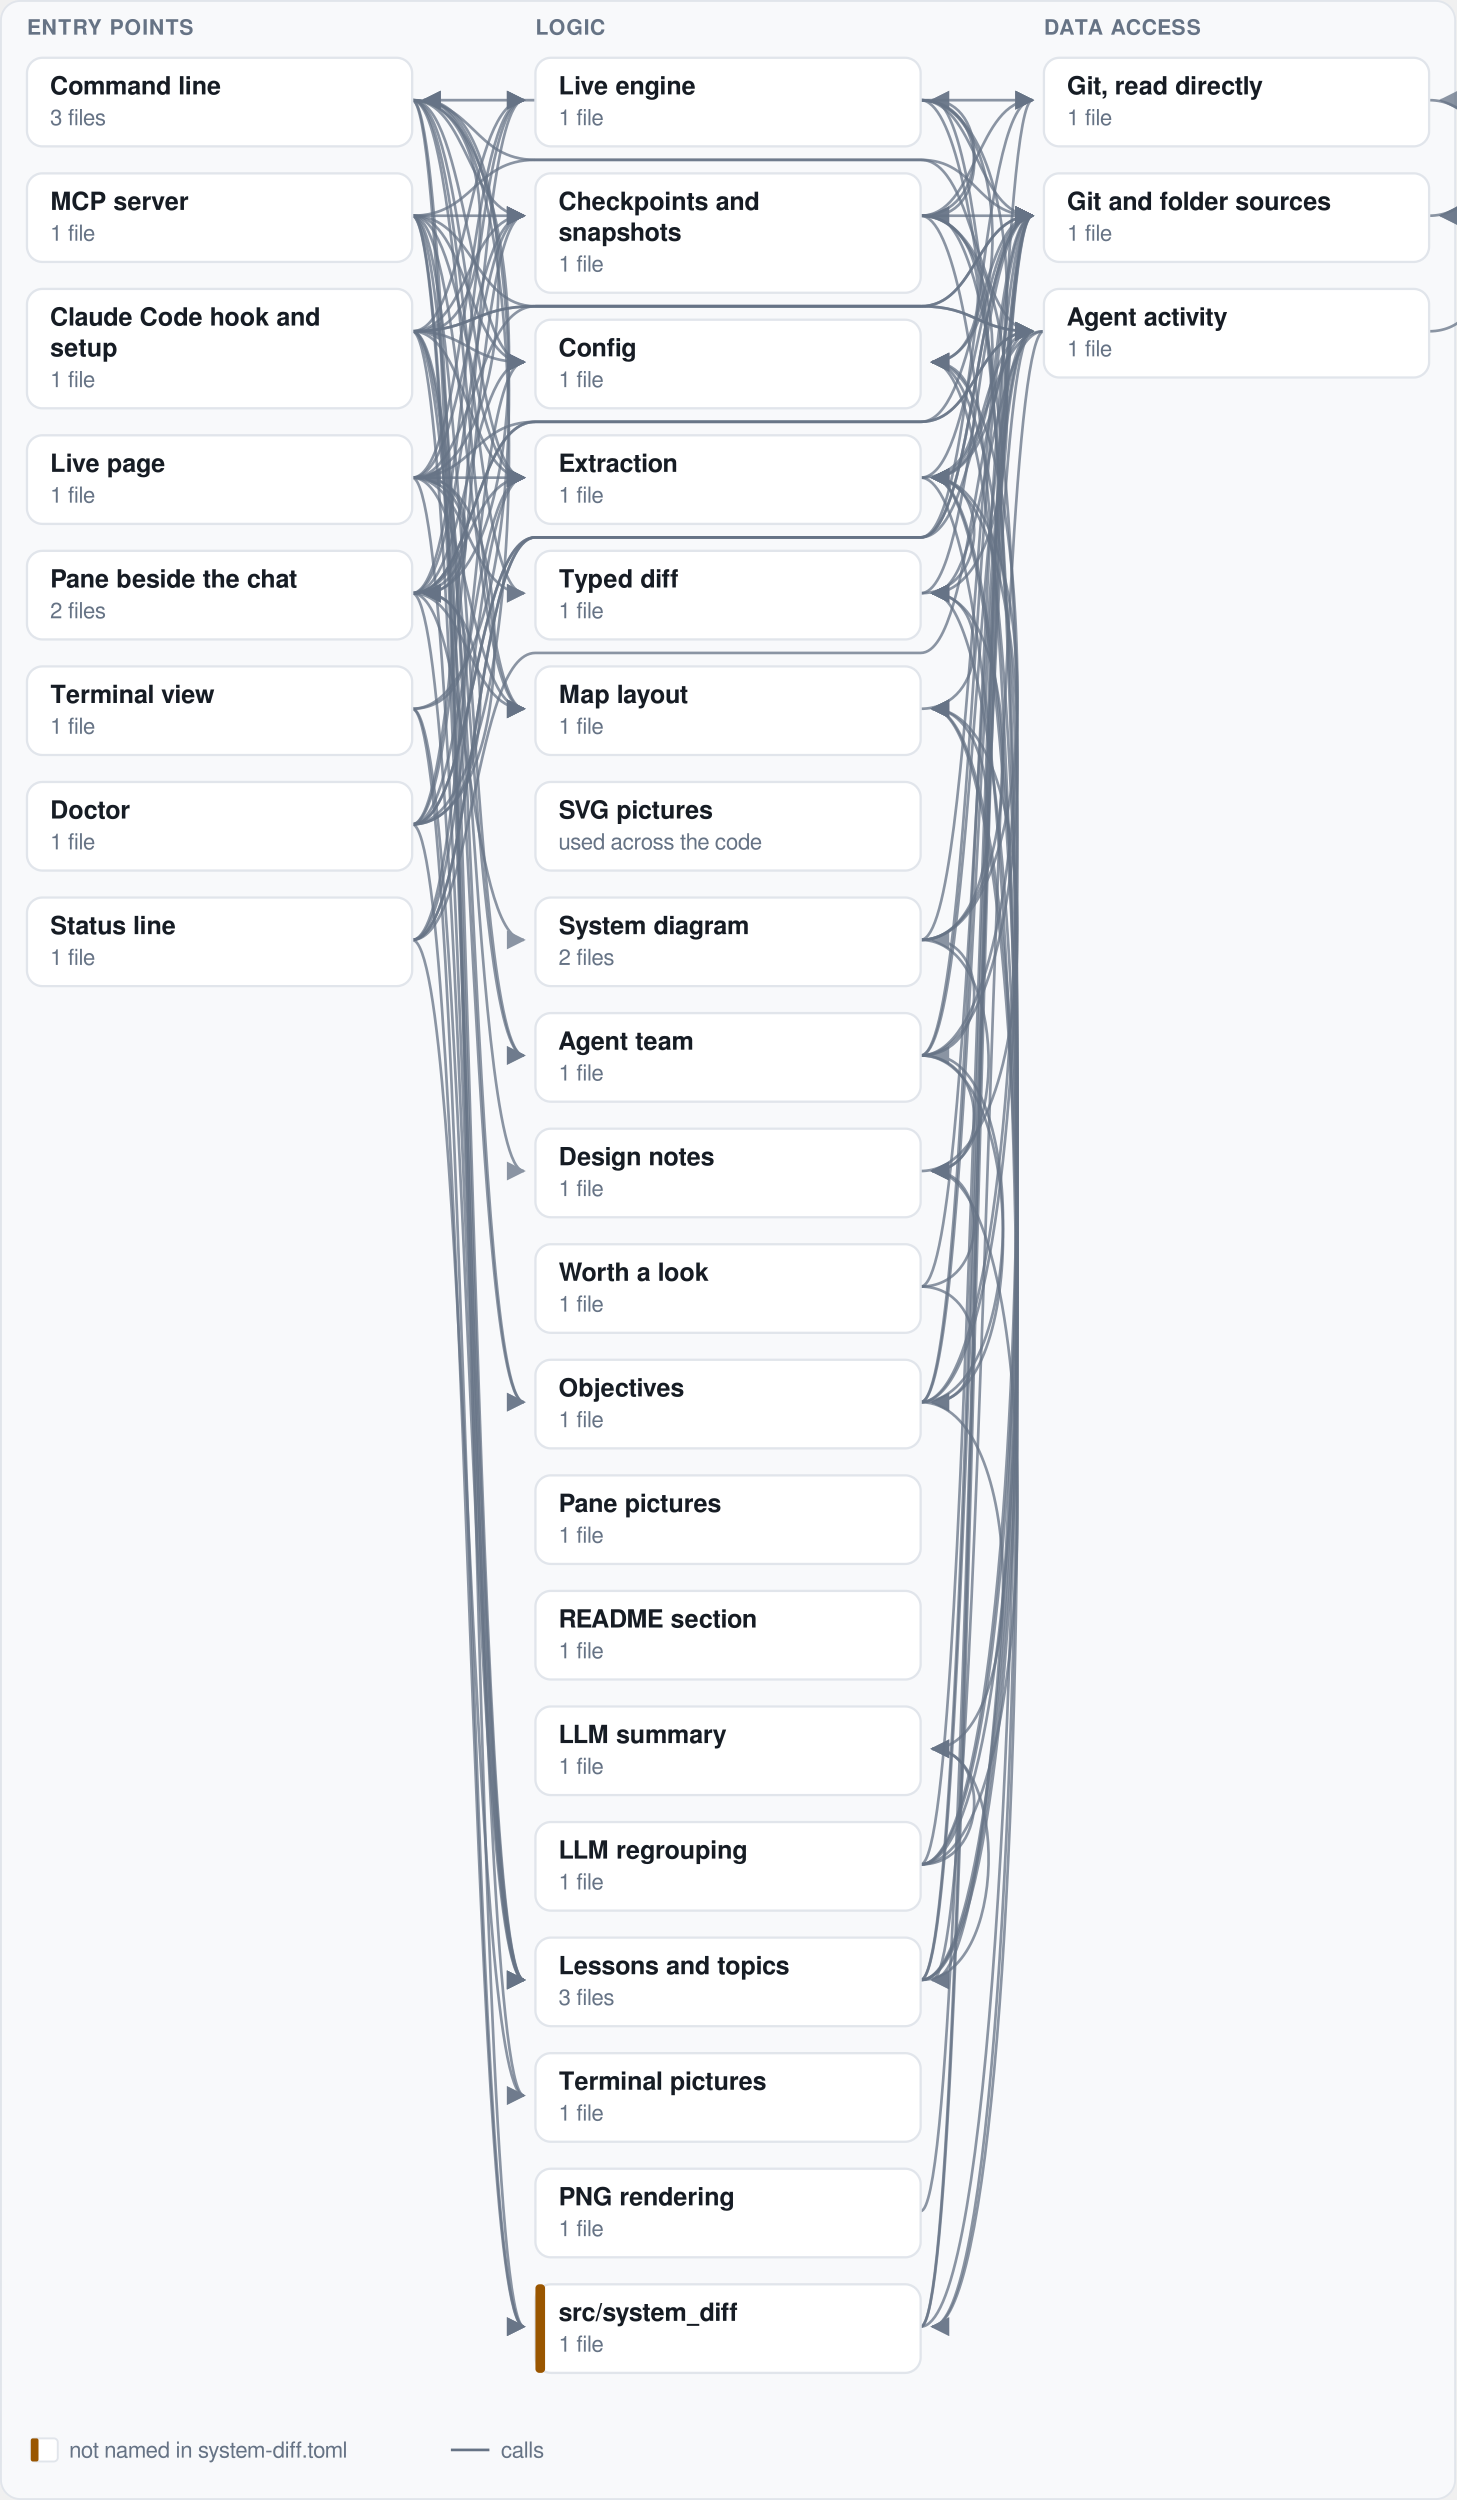
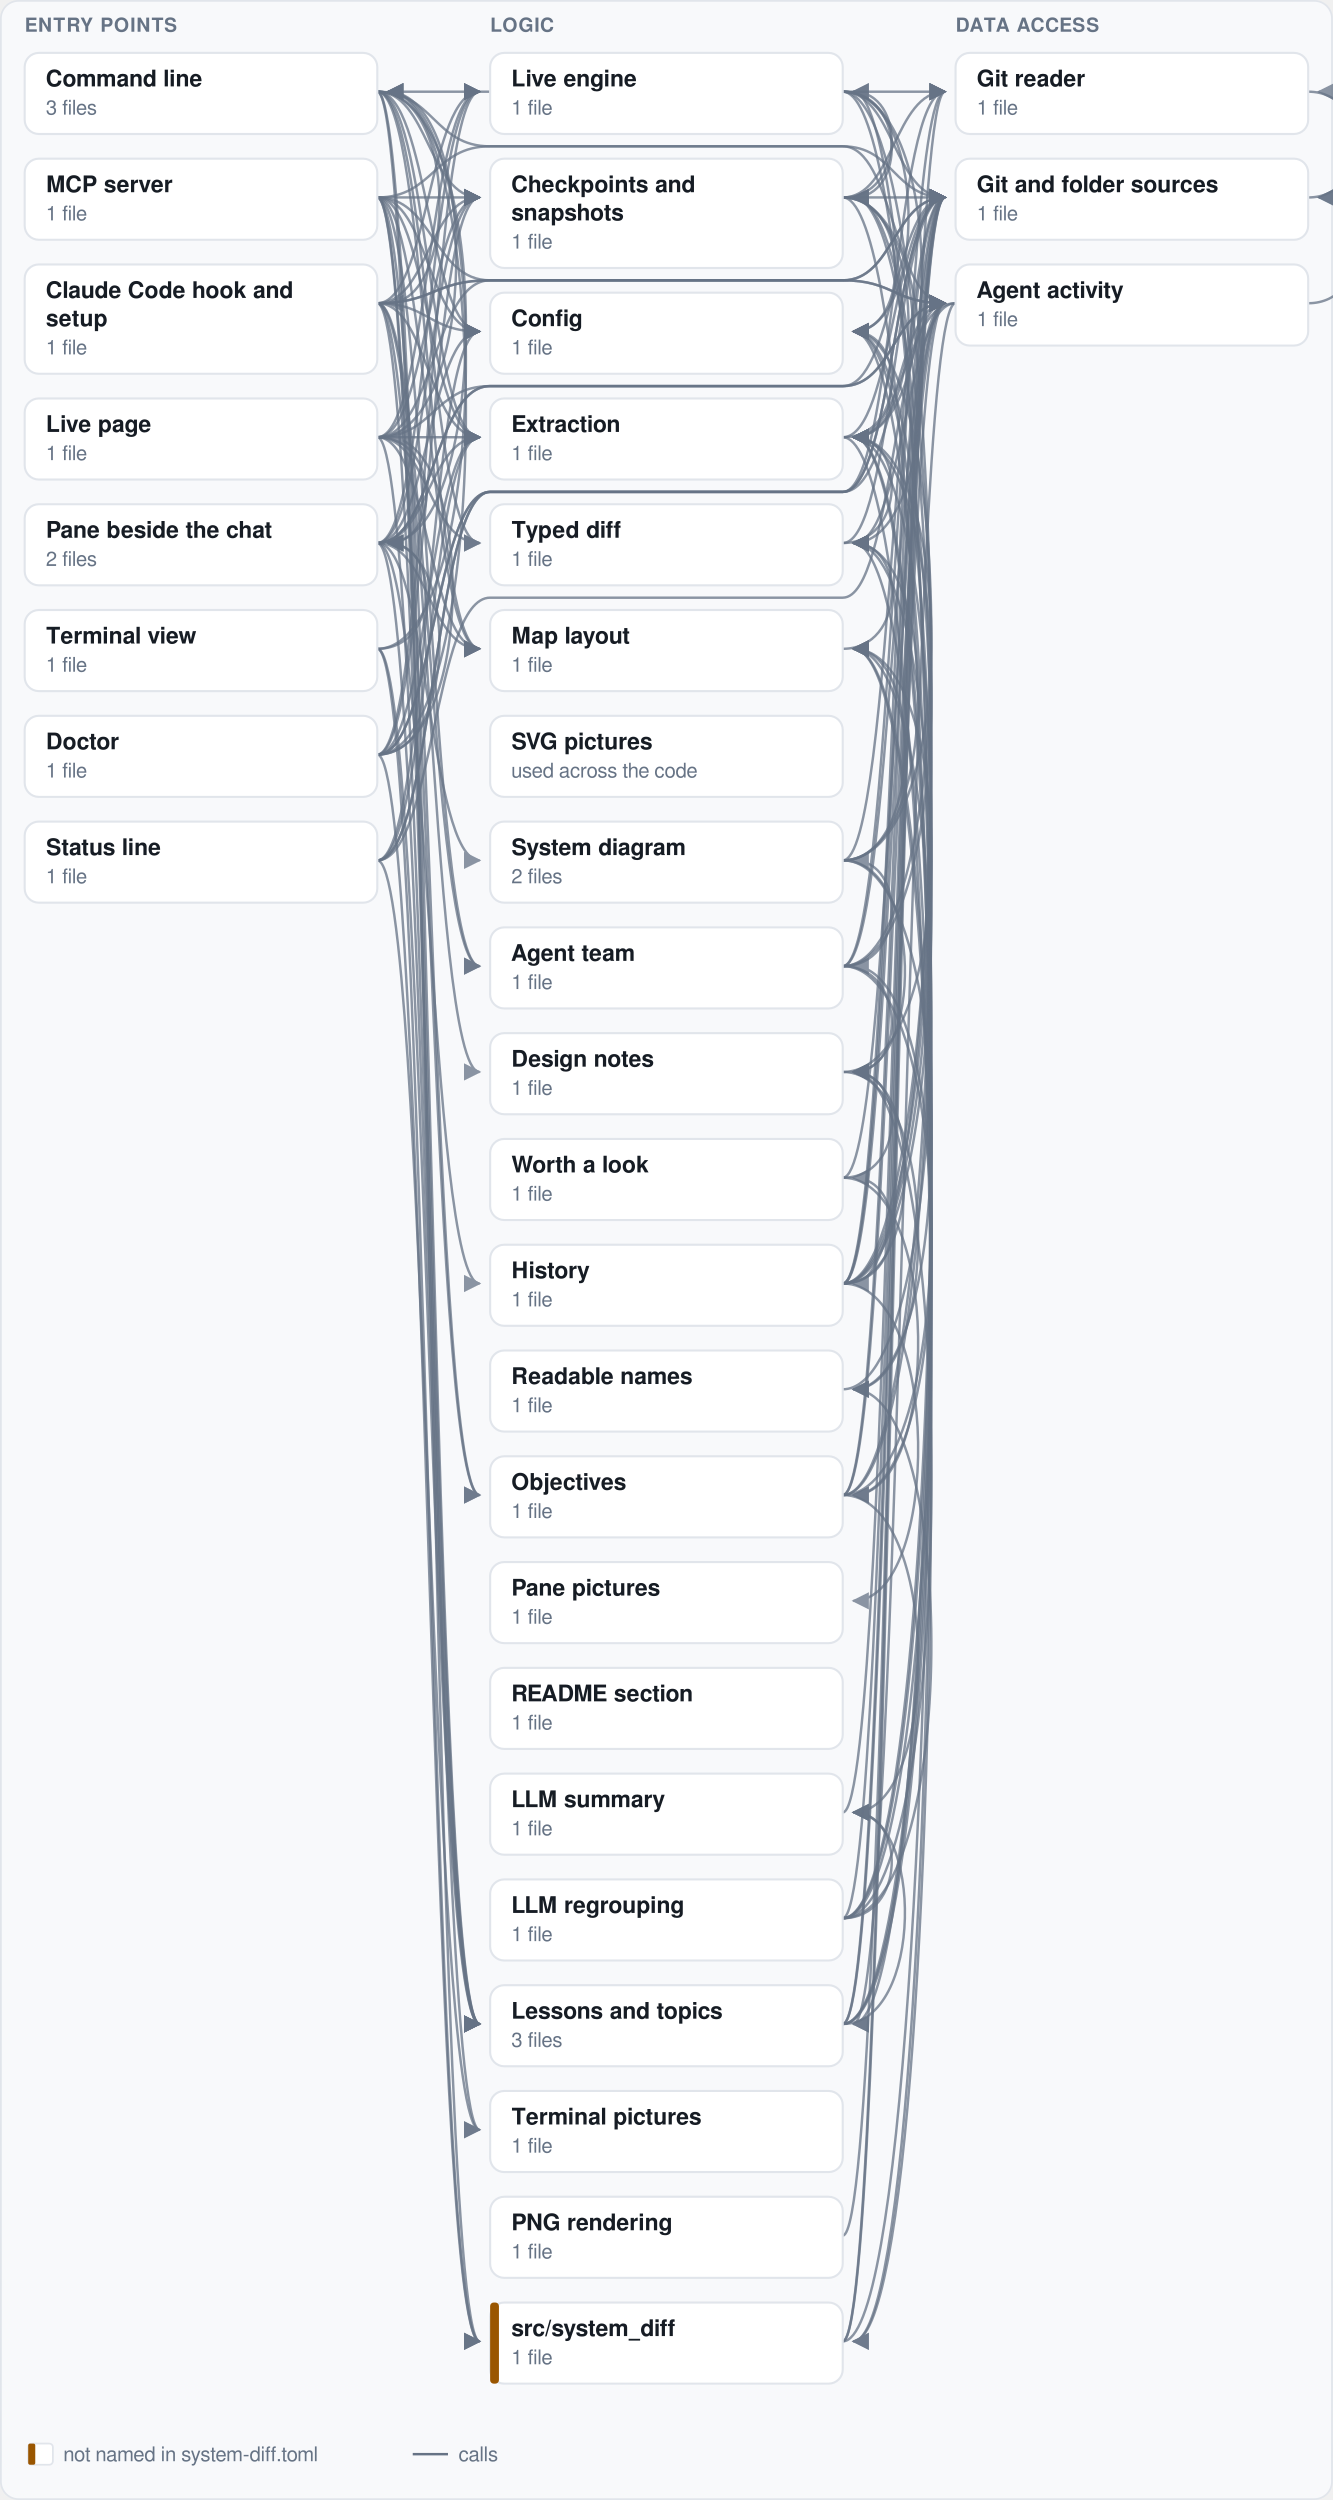
- <svg xmlns="http://www.w3.org/2000/svg" width="756" height="1298" viewBox="0 0 756 1298" role="img" aria-label="System map">
+ <svg xmlns="http://www.w3.org/2000/svg" width="756" height="1418" viewBox="0 0 756 1418" role="img" aria-label="System map">
  <style>
text { font-family: 'Segoe UI', FreeSans, 'Helvetica Neue', Arial, sans-serif; }
.bg { fill: #f8f9fb; stroke: #e1e5eb; }
.col { font-size: 11px; font-weight: 600; letter-spacing: .05em; fill: #667385; }
.bn .box { fill: #ffffff; stroke: #e1e5eb; stroke-width: 1.2; }
.bn.t-store .box { fill: #e8f0fc; }
.bn.legacy .box { fill: #f8f9fb; stroke: #c3cad4; stroke-dasharray: 5 4; }
.bn.legacy .bn-t { fill: #3b4655; }
.bn .band { fill: #1f5fbf; }
.bn.undeclared .band { fill: #9a5600; }
.bn.s-added .box { stroke: #157347; stroke-width: 1.8; } .bn.s-added .band { fill: #157347; }
.bn.s-changed .box { stroke: #9a5600; stroke-width: 1.8; } .bn.s-changed .band { fill: #9a5600; }
.bn.s-removed .box { stroke: #c4321c; stroke-dasharray: 5 4; fill: #fdecea; } .bn.s-removed .band { fill: #c4321c; }
.bn-t { font-size: 13px; font-weight: 600; fill: #161c24; }
.bn-s { font-size: 11.5px; fill: #667385; }
.bn-p { font-size: 11.5px; fill: #3b4655; } .bn-p.code { font-family: Consolas, Inconsolata, 'DejaVu Sans Mono', monospace; } .bn-p.more { fill: #667385; }
.bn-p.s-added { fill: #157347; font-weight: 600; } .bn-p.s-changed { fill: #9a5600; font-weight: 600; }
.bn-p.s-removed { fill: #c4321c; text-decoration: line-through; }
.be { fill: none; stroke: #667385; stroke-width: 1.4; opacity: .75; }
.be.k-data { stroke: #1f5fbf; } .be.k-network { stroke: #9a5600; stroke-dasharray: 6 4; }
.be.s-added { stroke: #157347; stroke-width: 2.2; opacity: 1; }
.be.s-removed { stroke: #c4321c; stroke-dasharray: 5 4; opacity: 1; }
.ar { fill: #667385; } .ar.k-data { fill: #1f5fbf; } .ar.k-network { fill: #9a5600; }
.ar.s-added { fill: #157347; } .ar.s-removed { fill: #c4321c; } .ar.k-person { fill: #1f5fbf; }
.halo { paint-order: stroke; stroke: #f8f9fb; stroke-width: 4px; stroke-linejoin: round; }
.lg { font-size: 11.5px; fill: #667385; }
.lg.s-added { fill: #157347; font-weight: 600; } .lg.s-changed { fill: #9a5600; font-weight: 600; }
.lg.s-removed { fill: #c4321c; font-weight: 600; }
.foot { font-size: 11.5px; fill: #3b4655; }
.st .box { fill: #ffffff; stroke: #e1e5eb; stroke-width: 1.4; }
.st.hi .box { fill: #e8f0fc; stroke: #1f5fbf; }
.st-w { font-size: 13px; font-weight: 600; fill: #161c24; }
.fl { fill: none; stroke: #667385; stroke-width: 1.4; } .fl.loop { stroke-dasharray: 4 4; }
.fl.gate { stroke: #1f5fbf; stroke-dasharray: 2 4; opacity: .7; }
.fl-note { font-size: 11.5px; fill: #667385; }
.gate .box { fill: #e8f0fc; stroke: #1f5fbf; } .gate text { font-size: 12.5px; font-weight: 600; fill: #1f5fbf; }
.exit { font-size: 12.5px; font-weight: 600; fill: #161c24; }
.lane .box { fill: #ffffff; stroke: #e1e5eb; stroke-width: 1.2; }
.lane.person .box { fill: #e8f0fc; stroke: #1f5fbf; }
.life { stroke: #c9d0da; stroke-width: 1.2; stroke-dasharray: 3 4; }
.msg { fill: none; stroke: #667385; stroke-width: 1.4; }
.msg.frame { stroke: #1f5fbf; stroke-dasharray: 5 4; } .msg.person { stroke: #1f5fbf; stroke-width: 2; }
.msg-t { font-size: 11.5px; fill: #3b4655; } .msg-t.frame { fill: #1f5fbf; } .msg-t.person { fill: #1f5fbf; font-weight: 600; }
.num circle { fill: #667385; } .num.person circle { fill: #1f5fbf; }
.num text { fill: #ffffff; font-size: 10px; font-weight: 700; }
.note .box { fill: #fff3dd; stroke: #e9c98f; } .note text { font-size: 11.5px; fill: #9a5600; }
</style>
  <defs>
    <marker id="ar-call-same" class="ar k-call s-same" viewBox="0 0 10 10" refX="9" refY="5" markerWidth="7" markerHeight="7" orient="auto-start-reverse">
      <path d="M0,0 L10,5 L0,10 z" />
    </marker>
  </defs>
-   <rect class="bg" x="0.5" y="0.5" width="755" height="1297" rx="10" />
+   <rect class="bg" x="0.5" y="0.5" width="755" height="1417" rx="10" />
  <text class="col" x="14" y="18">ENTRY POINTS</text>
  <text class="col" x="278" y="18">LOGIC</text>
  <text class="col" x="542" y="18">DATA ACCESS</text>
  <path class="be k-call s-same" d="M542,172 C513,172 513,308 484,308" marker-end="url(#ar-call-same)" />
  <path class="be k-call s-same" d="M542,172 C513,172 513,248 484,248" marker-end="url(#ar-call-same)" />
-   <path class="be k-call s-same" d="M542,172 C513,172 513,1028 484,1028" marker-end="url(#ar-call-same)" />
+   <path class="be k-call s-same" d="M542,172 C513,172 513,1148 484,1148" marker-end="url(#ar-call-same)" />
  <path class="be k-call s-same" d="M742,172 C778,172 778,112 748,112" marker-end="url(#ar-call-same)" />
  <path class="be k-call s-same" d="M214,172 C246,172 246,159 278,159 L478,159 C507,159 507,172 536,172" marker-end="url(#ar-call-same)" />
  <path class="be k-call s-same" d="M214,172 C243,172 243,548 272,548" marker-end="url(#ar-call-same)" />
  <path class="be k-call s-same" d="M214,172 C243,172 243,112 272,112" marker-end="url(#ar-call-same)" />
  <path class="be k-call s-same" d="M214,172 C243,172 243,188 272,188" marker-end="url(#ar-call-same)" />
  <path class="be k-call s-same" d="M214,172 C243,172 243,608 272,608" marker-end="url(#ar-call-same)" />
  <path class="be k-call s-same" d="M214,172 C243,172 243,248 272,248" marker-end="url(#ar-call-same)" />
-   <path class="be k-call s-same" d="M214,172 C243,172 243,1028 272,1028" marker-end="url(#ar-call-same)" />
+   <path class="be k-call s-same" d="M214,172 C243,172 243,1148 272,1148" marker-end="url(#ar-call-same)" />
  <path class="be k-call s-same" d="M214,172 C243,172 243,52 272,52" marker-end="url(#ar-call-same)" />
-   <path class="be k-call s-same" d="M214,172 C243,172 243,728 272,728" marker-end="url(#ar-call-same)" />
+   <path class="be k-call s-same" d="M214,172 C243,172 243,848 272,848" marker-end="url(#ar-call-same)" />
  <path class="be k-call s-same" d="M214,172 C246,172 246,159 278,159 L478,159 C507,159 507,112 536,112" marker-end="url(#ar-call-same)" />
  <path class="be k-call s-same" d="M478,548 C514,548 514,488 484,488" marker-end="url(#ar-call-same)" />
  <path class="be k-call s-same" d="M478,548 C507,548 507,172 536,172" marker-end="url(#ar-call-same)" />
  <path class="be k-call s-same" d="M478,548 C544,548 544,188 484,188" marker-end="url(#ar-call-same)" />
  <path class="be k-call s-same" d="M478,548 C514,548 514,608 484,608" marker-end="url(#ar-call-same)" />
  <path class="be k-call s-same" d="M478,548 C544,548 544,248 484,248" marker-end="url(#ar-call-same)" />
-   <path class="be k-call s-same" d="M478,548 C534,548 534,728 484,728" marker-end="url(#ar-call-same)" />
+   <path class="be k-call s-same" d="M478,548 C544,548 544,848 484,848" marker-end="url(#ar-call-same)" />
  <path class="be k-call s-same" d="M478,548 C507,548 507,112 536,112" marker-end="url(#ar-call-same)" />
  <path class="be k-call s-same" d="M478,488 C524,488 524,608 484,608" marker-end="url(#ar-call-same)" />
  <path class="be k-call s-same" d="M478,488 C524,488 524,368 484,368" marker-end="url(#ar-call-same)" />
  <path class="be k-call s-same" d="M478,488 C534,488 534,308 484,308" marker-end="url(#ar-call-same)" />
  <path class="be k-call s-same" d="M478,488 C544,488 544,248 484,248" marker-end="url(#ar-call-same)" />
+   <path class="be k-call s-same" d="M478,488 C544,488 544,788 484,788" marker-end="url(#ar-call-same)" />
  <path class="be k-call s-same" d="M478,488 C507,488 507,112 536,112" marker-end="url(#ar-call-same)" />
  <path class="be k-call s-same" d="M214,52 C260,52 260,172 220,172" marker-end="url(#ar-call-same)" />
  <path class="be k-call s-same" d="M214,52 C243,52 243,188 272,188" marker-end="url(#ar-call-same)" />
  <path class="be k-call s-same" d="M214,52 C243,52 243,248 272,248" marker-end="url(#ar-call-same)" />
  <path class="be k-call s-same" d="M214,52 C243,52 243,368 272,368" marker-end="url(#ar-call-same)" />
-   <path class="be k-call s-same" d="M214,52 C243,52 243,1028 272,1028" marker-end="url(#ar-call-same)" />
+   <path class="be k-call s-same" d="M214,52 C243,52 243,1148 272,1148" marker-end="url(#ar-call-same)" />
  <path class="be k-call s-same" d="M214,52 C280,52 280,308 220,308" marker-end="url(#ar-call-same)" />
-   <path class="be k-call s-same" d="M214,52 C243,52 243,1208 272,1208" marker-end="url(#ar-call-same)" />
+   <path class="be k-call s-same" d="M214,52 C243,52 243,1328 272,1328" marker-end="url(#ar-call-same)" />
  <path class="be k-call s-same" d="M214,52 C246,52 246,83 278,83 L478,83 C507,83 507,172 536,172" marker-end="url(#ar-call-same)" />
  <path class="be k-call s-same" d="M214,52 C243,52 243,112 272,112" marker-end="url(#ar-call-same)" />
  <path class="be k-call s-same" d="M214,52 C243,52 243,308 272,308" marker-end="url(#ar-call-same)" />
  <path class="be k-call s-same" d="M478,112 C526.7,112 526.7,248 484,248" marker-end="url(#ar-call-same)" />
  <path class="be k-call s-same" d="M478,112 C516.7,112 516.7,188 484,188" marker-end="url(#ar-call-same)" />
  <path class="be k-call s-same" d="M478,112 C536.7,112 536.7,308 484,308" marker-end="url(#ar-call-same)" />
  <path class="be k-call s-same" d="M478,112 C507,112 507,52 536,52" marker-end="url(#ar-call-same)" />
  <path class="be k-call s-same" d="M478,112 C514,112 514,52 484,52" marker-end="url(#ar-call-same)" />
  <path class="be k-call s-same" d="M478,112 C507,112 507,112 536,112" marker-end="url(#ar-call-same)" />
-   <path class="be k-call s-same" d="M478,112 C544,112 544,1208 484,1208" marker-end="url(#ar-call-same)" />
+   <path class="be k-call s-same" d="M478,112 C544,112 544,1328 484,1328" marker-end="url(#ar-call-same)" />
  <path class="be k-call s-same" d="M478,608 C544,608 544,368 484,368" marker-end="url(#ar-call-same)" />
+   <path class="be k-call s-same" d="M478,608 C534,608 534,788 484,788" marker-end="url(#ar-call-same)" />
  <path class="be k-call s-same" d="M478,308 C507,308 507,112 536,112" marker-end="url(#ar-call-same)" />
  <path class="be k-call s-same" d="M478,308 C514,308 514,248 484,248" marker-end="url(#ar-call-same)" />
  <path class="be k-call s-same" d="M214,428 C246,428 246,279 278,279 L478,279 C507,279 507,112 536,112" marker-end="url(#ar-call-same)" />
  <path class="be k-call s-same" d="M214,428 C246,428 246,279 278,279 L478,279 C507,279 507,172 536,172" marker-end="url(#ar-call-same)" />
  <path class="be k-call s-same" d="M214,428 C280,428 280,52 220,52" marker-end="url(#ar-call-same)" />
  <path class="be k-call s-same" d="M214,428 C243,428 243,112 272,112" marker-end="url(#ar-call-same)" />
  <path class="be k-call s-same" d="M214,428 C243,428 243,248 272,248" marker-end="url(#ar-call-same)" />
  <path class="be k-call s-same" d="M214,428 C243,428 243,52 272,52" marker-end="url(#ar-call-same)" />
  <path class="be k-call s-same" d="M214,428 C260,428 260,308 220,308" marker-end="url(#ar-call-same)" />
-   <path class="be k-call s-same" d="M214,428 C243,428 243,1208 272,1208" marker-end="url(#ar-call-same)" />
+   <path class="be k-call s-same" d="M214,428 C243,428 243,1328 272,1328" marker-end="url(#ar-call-same)" />
  <path class="be k-call s-same" d="M214,428 C270,428 270,248 220,248" marker-end="url(#ar-call-same)" />
  <path class="be k-call s-same" d="M478,248 C514,248 514,188 484,188" marker-end="url(#ar-call-same)" />
  <path class="be k-call s-same" d="M478,248 C507,248 507,112 536,112" marker-end="url(#ar-call-same)" />
-   <path class="be k-call s-same" d="M478,248 C544,248 544,1208 484,1208" marker-end="url(#ar-call-same)" />
+   <path class="be k-call s-same" d="M478,248 C544,248 544,1328 484,1328" marker-end="url(#ar-call-same)" />
  <path class="be k-call s-same" d="M742,52 C778,52 778,112 748,112" marker-end="url(#ar-call-same)" />
  <path class="be k-call s-same" d="M478,368 C514,368 514,308 484,308" marker-end="url(#ar-call-same)" />
+   <path class="be k-call s-same" d="M478,728 C507,728 507,172 536,172" marker-end="url(#ar-call-same)" />
+   <path class="be k-call s-same" d="M478,728 C544,728 544,248 484,248" marker-end="url(#ar-call-same)" />
+   <path class="be k-call s-same" d="M478,728 C507,728 507,112 536,112" marker-end="url(#ar-call-same)" />
+   <path class="be k-call s-same" d="M478,728 C507,728 507,52 536,52" marker-end="url(#ar-call-same)" />
+   <path class="be k-call s-same" d="M478,728 C534,728 534,908 484,908" marker-end="url(#ar-call-same)" />
+   <path class="be k-call s-same" d="M478,728 C544,728 544,112 484,112" marker-end="url(#ar-call-same)" />
+   <path class="be k-call s-same" d="M478,728 C544,728 544,188 484,188" marker-end="url(#ar-call-same)" />
+   <path class="be k-call s-same" d="M478,728 C524,728 524,608 484,608" marker-end="url(#ar-call-same)" />
+   <path class="be k-call s-same" d="M478,728 C544,728 544,308 484,308" marker-end="url(#ar-call-same)" />
+   <path class="be k-call s-same" d="M478,728 C514,728 514,668 484,668" marker-end="url(#ar-call-same)" />
  <path class="be k-call s-same" d="M478,668 C507,668 507,172 536,172" marker-end="url(#ar-call-same)" />
  <path class="be k-call s-same" d="M478,668 C514,668 514,608 484,608" marker-end="url(#ar-call-same)" />
-   <path class="be k-call s-same" d="M478,668 C514,668 514,728 484,728" marker-end="url(#ar-call-same)" />
-   <path class="be k-call s-same" d="M478,1028 C507,1028 507,172 536,172" marker-end="url(#ar-call-same)" />
-   <path class="be k-call s-same" d="M478,1028 C544,1028 544,308 484,308" marker-end="url(#ar-call-same)" />
-   <path class="be k-call s-same" d="M478,1028 C544,1028 544,248 484,248" marker-end="url(#ar-call-same)" />
-   <path class="be k-call s-same" d="M478,1028 C544,1028 544,368 484,368" marker-end="url(#ar-call-same)" />
-   <path class="be k-call s-same" d="M478,1028 C524,1028 524,908 484,908" marker-end="url(#ar-call-same)" />
-   <path class="be k-call s-same" d="M478,1028 C507,1028 507,112 536,112" marker-end="url(#ar-call-same)" />
+   <path class="be k-call s-same" d="M478,668 C534,668 534,848 484,848" marker-end="url(#ar-call-same)" />
+   <path class="be k-call s-same" d="M478,1148 C507,1148 507,172 536,172" marker-end="url(#ar-call-same)" />
+   <path class="be k-call s-same" d="M478,1148 C544,1148 544,308 484,308" marker-end="url(#ar-call-same)" />
+   <path class="be k-call s-same" d="M478,1148 C544,1148 544,248 484,248" marker-end="url(#ar-call-same)" />
+   <path class="be k-call s-same" d="M478,1148 C544,1148 544,368 484,368" marker-end="url(#ar-call-same)" />
+   <path class="be k-call s-same" d="M478,1148 C524,1148 524,1028 484,1028" marker-end="url(#ar-call-same)" />
+   <path class="be k-call s-same" d="M478,1148 C507,1148 507,112 536,112" marker-end="url(#ar-call-same)" />
  <path class="be k-call s-same" d="M478,52 C507,52 507,52 536,52" marker-end="url(#ar-call-same)" />
  <path class="be k-call s-same" d="M478,52 C514,52 514,112 484,112" marker-end="url(#ar-call-same)" />
  <path class="be k-call s-same" d="M478,52 C507,52 507,112 536,112" marker-end="url(#ar-call-same)" />
  <path class="be k-call s-same" d="M278,52 C249,52 249,52 220,52" marker-end="url(#ar-call-same)" />
  <path class="be k-call s-same" d="M478,52 C526.7,52 526.7,188 484,188" marker-end="url(#ar-call-same)" />
  <path class="be k-call s-same" d="M478,52 C536.7,52 536.7,248 484,248" marker-end="url(#ar-call-same)" />
-   <path class="be k-call s-same" d="M478,52 C544,52 544,1028 484,1028" marker-end="url(#ar-call-same)" />
+   <path class="be k-call s-same" d="M478,52 C544,52 544,728 484,728" marker-end="url(#ar-call-same)" />
+   <path class="be k-call s-same" d="M478,52 C544,52 544,1148 484,1148" marker-end="url(#ar-call-same)" />
  <path class="be k-call s-same" d="M214,112 C243,112 243,248 272,248" marker-end="url(#ar-call-same)" />
-   <path class="be k-call s-same" d="M214,112 C243,112 243,728 272,728" marker-end="url(#ar-call-same)" />
+   <path class="be k-call s-same" d="M214,112 C243,112 243,848 272,848" marker-end="url(#ar-call-same)" />
  <path class="be k-call s-same" d="M214,112 C246,112 246,159 278,159 L478,159 C507,159 507,172 536,172" marker-end="url(#ar-call-same)" />
  <path class="be k-call s-same" d="M214,112 C243,112 243,548 272,548" marker-end="url(#ar-call-same)" />
  <path class="be k-call s-same" d="M214,112 C243,112 243,112 272,112" marker-end="url(#ar-call-same)" />
  <path class="be k-call s-same" d="M214,112 C243,112 243,188 272,188" marker-end="url(#ar-call-same)" />
  <path class="be k-call s-same" d="M214,112 C243,112 243,368 272,368" marker-end="url(#ar-call-same)" />
-   <path class="be k-call s-same" d="M214,112 C243,112 243,1028 272,1028" marker-end="url(#ar-call-same)" />
+   <path class="be k-call s-same" d="M214,112 C243,112 243,1148 272,1148" marker-end="url(#ar-call-same)" />
  <path class="be k-call s-same" d="M214,112 C246,112 246,83 278,83 L478,83 C507,83 507,112 536,112" marker-end="url(#ar-call-same)" />
-   <path class="be k-call s-same" d="M214,112 C243,112 243,1088 272,1088" marker-end="url(#ar-call-same)" />
-   <path class="be k-call s-same" d="M478,728 C507,728 507,172 536,172" marker-end="url(#ar-call-same)" />
-   <path class="be k-call s-same" d="M478,728 C534,728 534,548 484,548" marker-end="url(#ar-call-same)" />
-   <path class="be k-call s-same" d="M478,728 C544,728 544,112 484,112" marker-end="url(#ar-call-same)" />
-   <path class="be k-call s-same" d="M478,728 C544,728 544,188 484,188" marker-end="url(#ar-call-same)" />
-   <path class="be k-call s-same" d="M478,728 C534,728 534,908 484,908" marker-end="url(#ar-call-same)" />
-   <path class="be k-call s-same" d="M478,728 C507,728 507,112 536,112" marker-end="url(#ar-call-same)" />
+   <path class="be k-call s-same" d="M214,112 C243,112 243,1208 272,1208" marker-end="url(#ar-call-same)" />
+   <path class="be k-call s-same" d="M478,788 C544,788 544,368 484,368" marker-end="url(#ar-call-same)" />
+   <path class="be k-call s-same" d="M478,1028 C507,1028 507,112 536,112" marker-end="url(#ar-call-same)" />
+   <path class="be k-call s-same" d="M478,848 C507,848 507,172 536,172" marker-end="url(#ar-call-same)" />
+   <path class="be k-call s-same" d="M478,848 C544,848 544,548 484,548" marker-end="url(#ar-call-same)" />
+   <path class="be k-call s-same" d="M478,848 C544,848 544,112 484,112" marker-end="url(#ar-call-same)" />
+   <path class="be k-call s-same" d="M478,848 C544,848 544,188 484,188" marker-end="url(#ar-call-same)" />
+   <path class="be k-call s-same" d="M478,848 C534,848 534,1028 484,1028" marker-end="url(#ar-call-same)" />
+   <path class="be k-call s-same" d="M478,848 C507,848 507,112 536,112" marker-end="url(#ar-call-same)" />
  <path class="be k-call s-same" d="M214,308 C243,308 243,112 272,112" marker-end="url(#ar-call-same)" />
-   <path class="be k-call s-same" d="M214,308 C243,308 243,1028 272,1028" marker-end="url(#ar-call-same)" />
+   <path class="be k-call s-same" d="M214,308 C243,308 243,1148 272,1148" marker-end="url(#ar-call-same)" />
  <path class="be k-call s-same" d="M214,308 C243,308 243,188 272,188" marker-end="url(#ar-call-same)" />
  <path class="be k-call s-same" d="M214,308 C243,308 243,248 272,248" marker-end="url(#ar-call-same)" />
+   <path class="be k-call s-same" d="M214,308 C243,308 243,728 272,728" marker-end="url(#ar-call-same)" />
  <path class="be k-call s-same" d="M214,308 C246,308 246,219 278,219 L478,219 C507,219 507,172 536,172" marker-end="url(#ar-call-same)" />
  <path class="be k-call s-same" d="M214,308 C243,308 243,368 272,368" marker-end="url(#ar-call-same)" />
  <path class="be k-call s-same" d="M214,308 C243,308 243,52 272,52" marker-end="url(#ar-call-same)" />
  <path class="be k-call s-same" d="M214,308 C246,308 246,219 278,219 L478,219 C507,219 507,112 536,112" marker-end="url(#ar-call-same)" />
  <path class="be k-call s-same" d="M214,308 C243,308 243,488 272,488" marker-end="url(#ar-call-same)" />
-   <path class="be k-call s-same" d="M214,308 C250,308 250,248 220,248" marker-end="url(#ar-call-same)" />
-   <path class="be k-call s-same" d="M478,1148 C507,1148 507,112 536,112" marker-end="url(#ar-call-same)" />
-   <path class="be k-call s-same" d="M478,968 C544,968 544,188 484,188" marker-end="url(#ar-call-same)" />
-   <path class="be k-call s-same" d="M478,968 C544,968 544,608 484,608" marker-end="url(#ar-call-same)" />
-   <path class="be k-call s-same" d="M478,968 C544,968 544,248 484,248" marker-end="url(#ar-call-same)" />
-   <path class="be k-call s-same" d="M478,968 C544,968 544,368 484,368" marker-end="url(#ar-call-same)" />
-   <path class="be k-call s-same" d="M478,968 C514,968 514,908 484,908" marker-end="url(#ar-call-same)" />
-   <path class="be k-call s-same" d="M478,968 C507,968 507,112 536,112" marker-end="url(#ar-call-same)" />
+   <path class="be k-call s-same" d="M478,1268 C507,1268 507,112 536,112" marker-end="url(#ar-call-same)" />
+   <path class="be k-call s-same" d="M478,1088 C544,1088 544,188 484,188" marker-end="url(#ar-call-same)" />
+   <path class="be k-call s-same" d="M478,1088 C544,1088 544,608 484,608" marker-end="url(#ar-call-same)" />
+   <path class="be k-call s-same" d="M478,1088 C544,1088 544,248 484,248" marker-end="url(#ar-call-same)" />
+   <path class="be k-call s-same" d="M478,1088 C544,1088 544,368 484,368" marker-end="url(#ar-call-same)" />
+   <path class="be k-call s-same" d="M478,1088 C544,1088 544,788 484,788" marker-end="url(#ar-call-same)" />
+   <path class="be k-call s-same" d="M478,1088 C514,1088 514,1028 484,1028" marker-end="url(#ar-call-same)" />
+   <path class="be k-call s-same" d="M478,1088 C507,1088 507,112 536,112" marker-end="url(#ar-call-same)" />
  <path class="be k-call s-same" d="M742,112 C778,112 778,52 748,52" marker-end="url(#ar-call-same)" />
-   <path class="be k-call s-same" d="M478,1208 C507,1208 507,52 536,52" marker-end="url(#ar-call-same)" />
-   <path class="be k-call s-same" d="M478,1208 C544,1208 544,52 484,52" marker-end="url(#ar-call-same)" />
-   <path class="be k-call s-same" d="M478,1208 C507,1208 507,112 536,112" marker-end="url(#ar-call-same)" />
+   <path class="be k-call s-same" d="M478,1328 C507,1328 507,52 536,52" marker-end="url(#ar-call-same)" />
+   <path class="be k-call s-same" d="M478,1328 C544,1328 544,52 484,52" marker-end="url(#ar-call-same)" />
+   <path class="be k-call s-same" d="M478,1328 C507,1328 507,112 536,112" marker-end="url(#ar-call-same)" />
  <path class="be k-call s-same" d="M214,488 C246,488 246,339 278,339 L478,339 C507,339 507,172 536,172" marker-end="url(#ar-call-same)" />
  <path class="be k-call s-same" d="M214,488 C243,488 243,188 272,188" marker-end="url(#ar-call-same)" />
  <path class="be k-call s-same" d="M214,488 C243,488 243,248 272,248" marker-end="url(#ar-call-same)" />
  <path class="be k-call s-same" d="M214,488 C246,488 246,279 278,279 L478,279 C507,279 507,52 536,52" marker-end="url(#ar-call-same)" />
  <path class="be k-call s-same" d="M214,488 C246,488 246,279 278,279 L478,279 C507,279 507,112 536,112" marker-end="url(#ar-call-same)" />
-   <path class="be k-call s-same" d="M214,488 C243,488 243,1088 272,1088" marker-end="url(#ar-call-same)" />
+   <path class="be k-call s-same" d="M214,488 C243,488 243,1208 272,1208" marker-end="url(#ar-call-same)" />
  <path class="be k-call s-same" d="M214,368 C250,368 250,308 220,308" marker-end="url(#ar-call-same)" />
  <path class="be k-call s-same" d="M214,368 C280,368 280,52 220,52" marker-end="url(#ar-call-same)" />
-   <path class="be k-call s-same" d="M214,368 C243,368 243,1028 272,1028" marker-end="url(#ar-call-same)" />
-   <path class="be k-call s-same" d="M214,368 C243,368 243,1208 272,1208" marker-end="url(#ar-call-same)" />
+   <path class="be k-call s-same" d="M214,368 C243,368 243,1148 272,1148" marker-end="url(#ar-call-same)" />
+   <path class="be k-call s-same" d="M214,368 C243,368 243,1328 272,1328" marker-end="url(#ar-call-same)" />
  <path class="be k-call s-same" d="M214,248 C272.7,248 272.7,52 220,52" marker-end="url(#ar-call-same)" />
  <path class="be k-call s-same" d="M214,248 C250,248 250,308 220,308" marker-end="url(#ar-call-same)" />
  <path class="be k-call s-same" d="M214,248 C246,248 246,219 278,219 L478,219 C507,219 507,172 536,172" marker-end="url(#ar-call-same)" />
  <path class="be k-call s-same" d="M214,248 C243,248 243,112 272,112" marker-end="url(#ar-call-same)" />
  <path class="be k-call s-same" d="M214,248 C243,248 243,308 272,308" marker-end="url(#ar-call-same)" />
  <path class="be k-call s-same" d="M214,248 C243,248 243,248 272,248" marker-end="url(#ar-call-same)" />
  <path class="be k-call s-same" d="M214,248 C243,248 243,368 272,368" marker-end="url(#ar-call-same)" />
-   <path class="be k-call s-same" d="M214,248 C243,248 243,1028 272,1028" marker-end="url(#ar-call-same)" />
+   <path class="be k-call s-same" d="M214,248 C243,248 243,1148 272,1148" marker-end="url(#ar-call-same)" />
  <path class="be k-call s-same" d="M214,248 C243,248 243,52 272,52" marker-end="url(#ar-call-same)" />
  <path class="be k-call s-same" d="M214,248 C246,248 246,159 278,159 L478,159 C507,159 507,112 536,112" marker-end="url(#ar-call-same)" />
  <g class="bn t-component s-same" transform="translate(14,30)">
    <rect class="box" width="200" height="46" rx="8" />
    <text x="12" y="19" class="bn-t">Command line</text>
    <text x="12" y="35" class="bn-s">3 files</text>
  </g>
  <g class="bn t-component s-same" transform="translate(14,90)">
    <rect class="box" width="200" height="46" rx="8" />
    <text x="12" y="19" class="bn-t">MCP server</text>
    <text x="12" y="35" class="bn-s">1 file</text>
  </g>
  <g class="bn t-component s-same" transform="translate(14,150)">
    <rect class="box" width="200" height="62" rx="8" />
    <text x="12" y="19" class="bn-t">Claude Code hook and</text>
    <text x="12" y="35" class="bn-t">setup</text>
    <text x="12" y="51" class="bn-s">1 file</text>
  </g>
  <g class="bn t-component s-same" transform="translate(14,226)">
    <rect class="box" width="200" height="46" rx="8" />
    <text x="12" y="19" class="bn-t">Live page</text>
    <text x="12" y="35" class="bn-s">1 file</text>
  </g>
  <g class="bn t-component s-same" transform="translate(278,30)">
    <rect class="box" width="200" height="46" rx="8" />
    <text x="12" y="19" class="bn-t">Live engine</text>
    <text x="12" y="35" class="bn-s">1 file</text>
  </g>
  <g class="bn t-component s-same" transform="translate(542,30)">
    <rect class="box" width="200" height="46" rx="8" />
-     <text x="12" y="19" class="bn-t">Git, read directly</text>
+     <text x="12" y="19" class="bn-t">Git reader</text>
    <text x="12" y="35" class="bn-s">1 file</text>
  </g>
  <g class="bn t-component s-same" transform="translate(14,286)">
    <rect class="box" width="200" height="46" rx="8" />
    <text x="12" y="19" class="bn-t">Pane beside the chat</text>
    <text x="12" y="35" class="bn-s">2 files</text>
  </g>
  <g class="bn t-component s-same" transform="translate(14,346)">
    <rect class="box" width="200" height="46" rx="8" />
    <text x="12" y="19" class="bn-t">Terminal view</text>
    <text x="12" y="35" class="bn-s">1 file</text>
  </g>
  <g class="bn t-component s-same" transform="translate(14,406)">
    <rect class="box" width="200" height="46" rx="8" />
    <text x="12" y="19" class="bn-t">Doctor</text>
    <text x="12" y="35" class="bn-s">1 file</text>
  </g>
  <g class="bn t-component s-same" transform="translate(14,466)">
    <rect class="box" width="200" height="46" rx="8" />
    <text x="12" y="19" class="bn-t">Status line</text>
    <text x="12" y="35" class="bn-s">1 file</text>
  </g>
  <g class="bn t-component s-same" transform="translate(278,90)">
    <rect class="box" width="200" height="62" rx="8" />
    <text x="12" y="19" class="bn-t">Checkpoints and</text>
    <text x="12" y="35" class="bn-t">snapshots</text>
    <text x="12" y="51" class="bn-s">1 file</text>
  </g>
  <g class="bn t-component s-same" transform="translate(278,166)">
    <rect class="box" width="200" height="46" rx="8" />
    <text x="12" y="19" class="bn-t">Config</text>
    <text x="12" y="35" class="bn-s">1 file</text>
  </g>
  <g class="bn t-component s-same" transform="translate(278,226)">
    <rect class="box" width="200" height="46" rx="8" />
    <text x="12" y="19" class="bn-t">Extraction</text>
    <text x="12" y="35" class="bn-s">1 file</text>
  </g>
  <g class="bn t-component s-same" transform="translate(278,286)">
    <rect class="box" width="200" height="46" rx="8" />
    <text x="12" y="19" class="bn-t">Typed diff</text>
    <text x="12" y="35" class="bn-s">1 file</text>
  </g>
  <g class="bn t-component s-same" transform="translate(278,346)">
    <rect class="box" width="200" height="46" rx="8" />
    <text x="12" y="19" class="bn-t">Map layout</text>
    <text x="12" y="35" class="bn-s">1 file</text>
  </g>
  <g class="bn t-component s-same" transform="translate(278,406)">
    <rect class="box" width="200" height="46" rx="8" />
    <text x="12" y="19" class="bn-t">SVG pictures</text>
    <text x="12" y="35" class="bn-s">used across the code</text>
  </g>
  <g class="bn t-component s-same" transform="translate(278,466)">
    <rect class="box" width="200" height="46" rx="8" />
    <text x="12" y="19" class="bn-t">System diagram</text>
    <text x="12" y="35" class="bn-s">2 files</text>
  </g>
  <g class="bn t-component s-same" transform="translate(278,526)">
    <rect class="box" width="200" height="46" rx="8" />
    <text x="12" y="19" class="bn-t">Agent team</text>
    <text x="12" y="35" class="bn-s">1 file</text>
  </g>
  <g class="bn t-component s-same" transform="translate(278,586)">
    <rect class="box" width="200" height="46" rx="8" />
    <text x="12" y="19" class="bn-t">Design notes</text>
    <text x="12" y="35" class="bn-s">1 file</text>
  </g>
  <g class="bn t-component s-same" transform="translate(278,646)">
    <rect class="box" width="200" height="46" rx="8" />
    <text x="12" y="19" class="bn-t">Worth a look</text>
    <text x="12" y="35" class="bn-s">1 file</text>
  </g>
  <g class="bn t-component s-same" transform="translate(278,706)">
    <rect class="box" width="200" height="46" rx="8" />
+     <text x="12" y="19" class="bn-t">History</text>
+     <text x="12" y="35" class="bn-s">1 file</text>
+   </g>
+   <g class="bn t-component s-same" transform="translate(278,766)">
+     <rect class="box" width="200" height="46" rx="8" />
+     <text x="12" y="19" class="bn-t">Readable names</text>
+     <text x="12" y="35" class="bn-s">1 file</text>
+   </g>
+   <g class="bn t-component s-same" transform="translate(278,826)">
+     <rect class="box" width="200" height="46" rx="8" />
    <text x="12" y="19" class="bn-t">Objectives</text>
    <text x="12" y="35" class="bn-s">1 file</text>
  </g>
-   <g class="bn t-component s-same" transform="translate(278,766)">
+   <g class="bn t-component s-same" transform="translate(278,886)">
    <rect class="box" width="200" height="46" rx="8" />
    <text x="12" y="19" class="bn-t">Pane pictures</text>
    <text x="12" y="35" class="bn-s">1 file</text>
  </g>
-   <g class="bn t-component s-same" transform="translate(278,826)">
+   <g class="bn t-component s-same" transform="translate(278,946)">
    <rect class="box" width="200" height="46" rx="8" />
    <text x="12" y="19" class="bn-t">README section</text>
    <text x="12" y="35" class="bn-s">1 file</text>
  </g>
-   <g class="bn t-component s-same" transform="translate(278,886)">
+   <g class="bn t-component s-same" transform="translate(278,1006)">
    <rect class="box" width="200" height="46" rx="8" />
    <text x="12" y="19" class="bn-t">LLM summary</text>
    <text x="12" y="35" class="bn-s">1 file</text>
  </g>
-   <g class="bn t-component s-same" transform="translate(278,946)">
+   <g class="bn t-component s-same" transform="translate(278,1066)">
    <rect class="box" width="200" height="46" rx="8" />
    <text x="12" y="19" class="bn-t">LLM regrouping</text>
    <text x="12" y="35" class="bn-s">1 file</text>
  </g>
-   <g class="bn t-component s-same" transform="translate(278,1006)">
+   <g class="bn t-component s-same" transform="translate(278,1126)">
    <rect class="box" width="200" height="46" rx="8" />
    <text x="12" y="19" class="bn-t">Lessons and topics</text>
    <text x="12" y="35" class="bn-s">3 files</text>
  </g>
-   <g class="bn t-component s-same" transform="translate(278,1066)">
+   <g class="bn t-component s-same" transform="translate(278,1186)">
    <rect class="box" width="200" height="46" rx="8" />
    <text x="12" y="19" class="bn-t">Terminal pictures</text>
    <text x="12" y="35" class="bn-s">1 file</text>
  </g>
-   <g class="bn t-component s-same" transform="translate(278,1126)">
+   <g class="bn t-component s-same" transform="translate(278,1246)">
    <rect class="box" width="200" height="46" rx="8" />
    <text x="12" y="19" class="bn-t">PNG rendering</text>
    <text x="12" y="35" class="bn-s">1 file</text>
  </g>
  <g class="bn t-component s-same" transform="translate(542,90)">
    <rect class="box" width="200" height="46" rx="8" />
    <text x="12" y="19" class="bn-t">Git and folder sources</text>
    <text x="12" y="35" class="bn-s">1 file</text>
  </g>
  <g class="bn t-component s-same" transform="translate(542,150)">
    <rect class="box" width="200" height="46" rx="8" />
    <text x="12" y="19" class="bn-t">Agent activity</text>
    <text x="12" y="35" class="bn-s">1 file</text>
  </g>
-   <g class="bn t-component s-same undeclared" transform="translate(278,1186)">
+   <g class="bn t-component s-same undeclared" transform="translate(278,1306)">
    <rect class="box" width="200" height="46" rx="8" />
    <rect class="band" width="5" height="46" rx="2" />
    <text x="12" y="19" class="bn-t">src/system_diff</text>
    <text x="12" y="35" class="bn-s">1 file</text>
  </g>
-   <rect x="16" y="1266" width="14" height="12" rx="2" fill="#ffffff" stroke="#e1e5eb" />
-   <rect x="16" y="1266" width="4" height="12" rx="1" fill="#9a5600" />
-   <text x="36" y="1276" class="lg">not named in system-diff.toml</text>
-   <path class="be k-call" d="M234.1,1272 L254.1,1272" style="opacity:1" />
-   <text x="260.1" y="1276" class="lg">calls</text>
+   <rect x="16" y="1386" width="14" height="12" rx="2" fill="#ffffff" stroke="#e1e5eb" />
+   <rect x="16" y="1386" width="4" height="12" rx="1" fill="#9a5600" />
+   <text x="36" y="1396" class="lg">not named in system-diff.toml</text>
+   <path class="be k-call" d="M234.1,1392 L254.1,1392" style="opacity:1" />
+   <text x="260.1" y="1396" class="lg">calls</text>
</svg>
